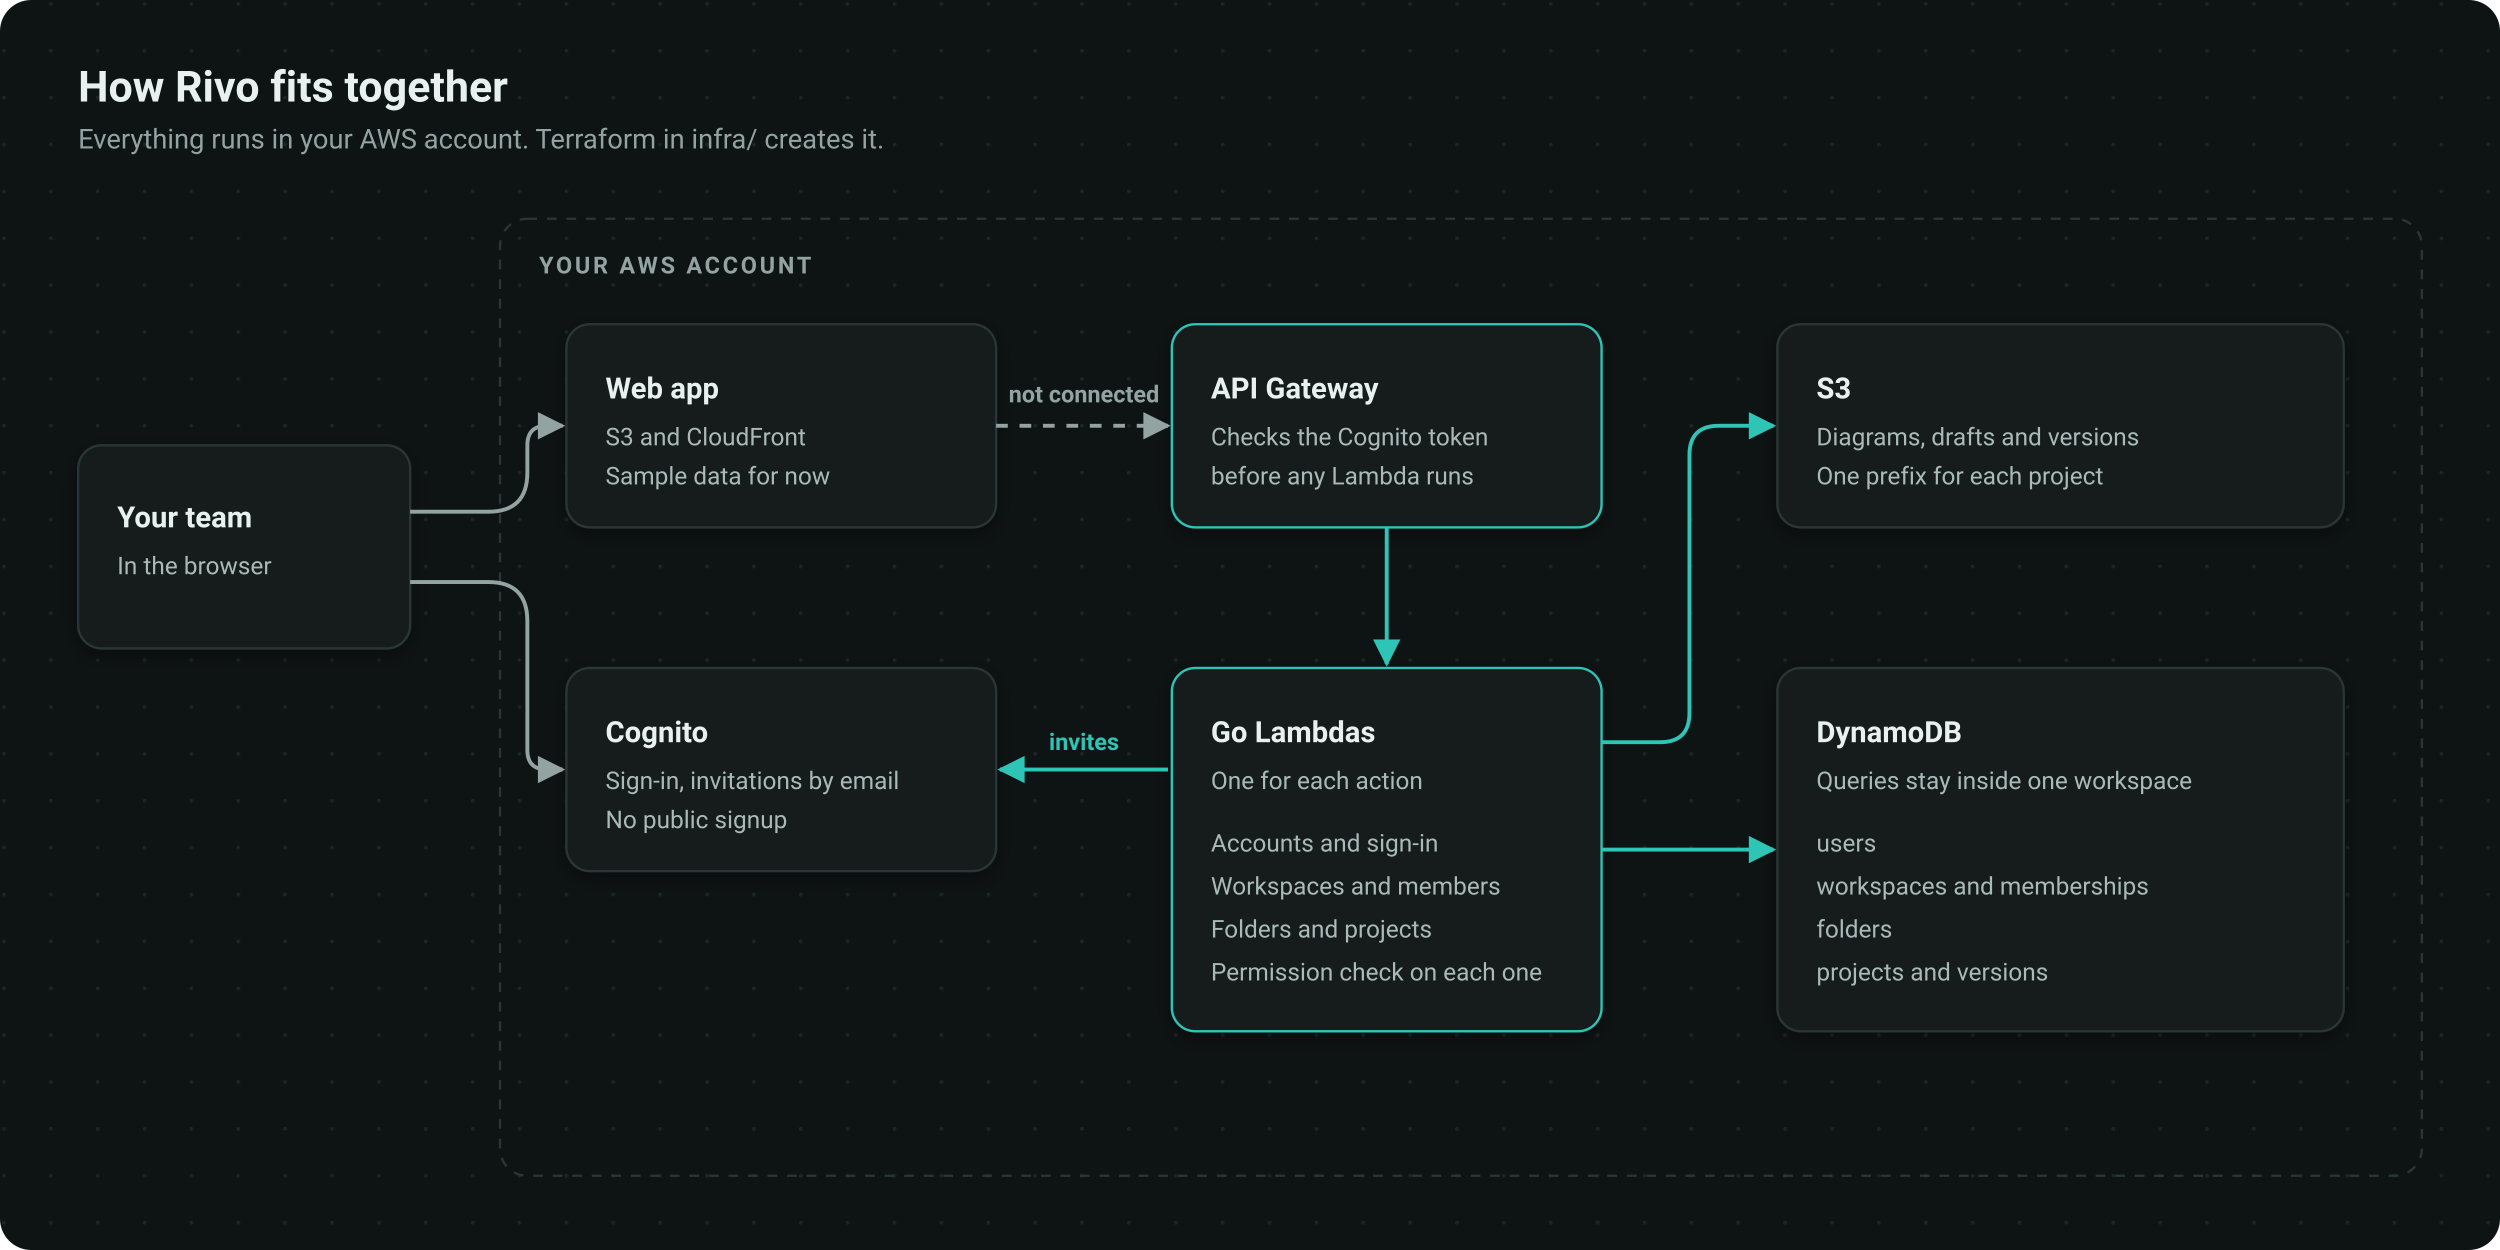
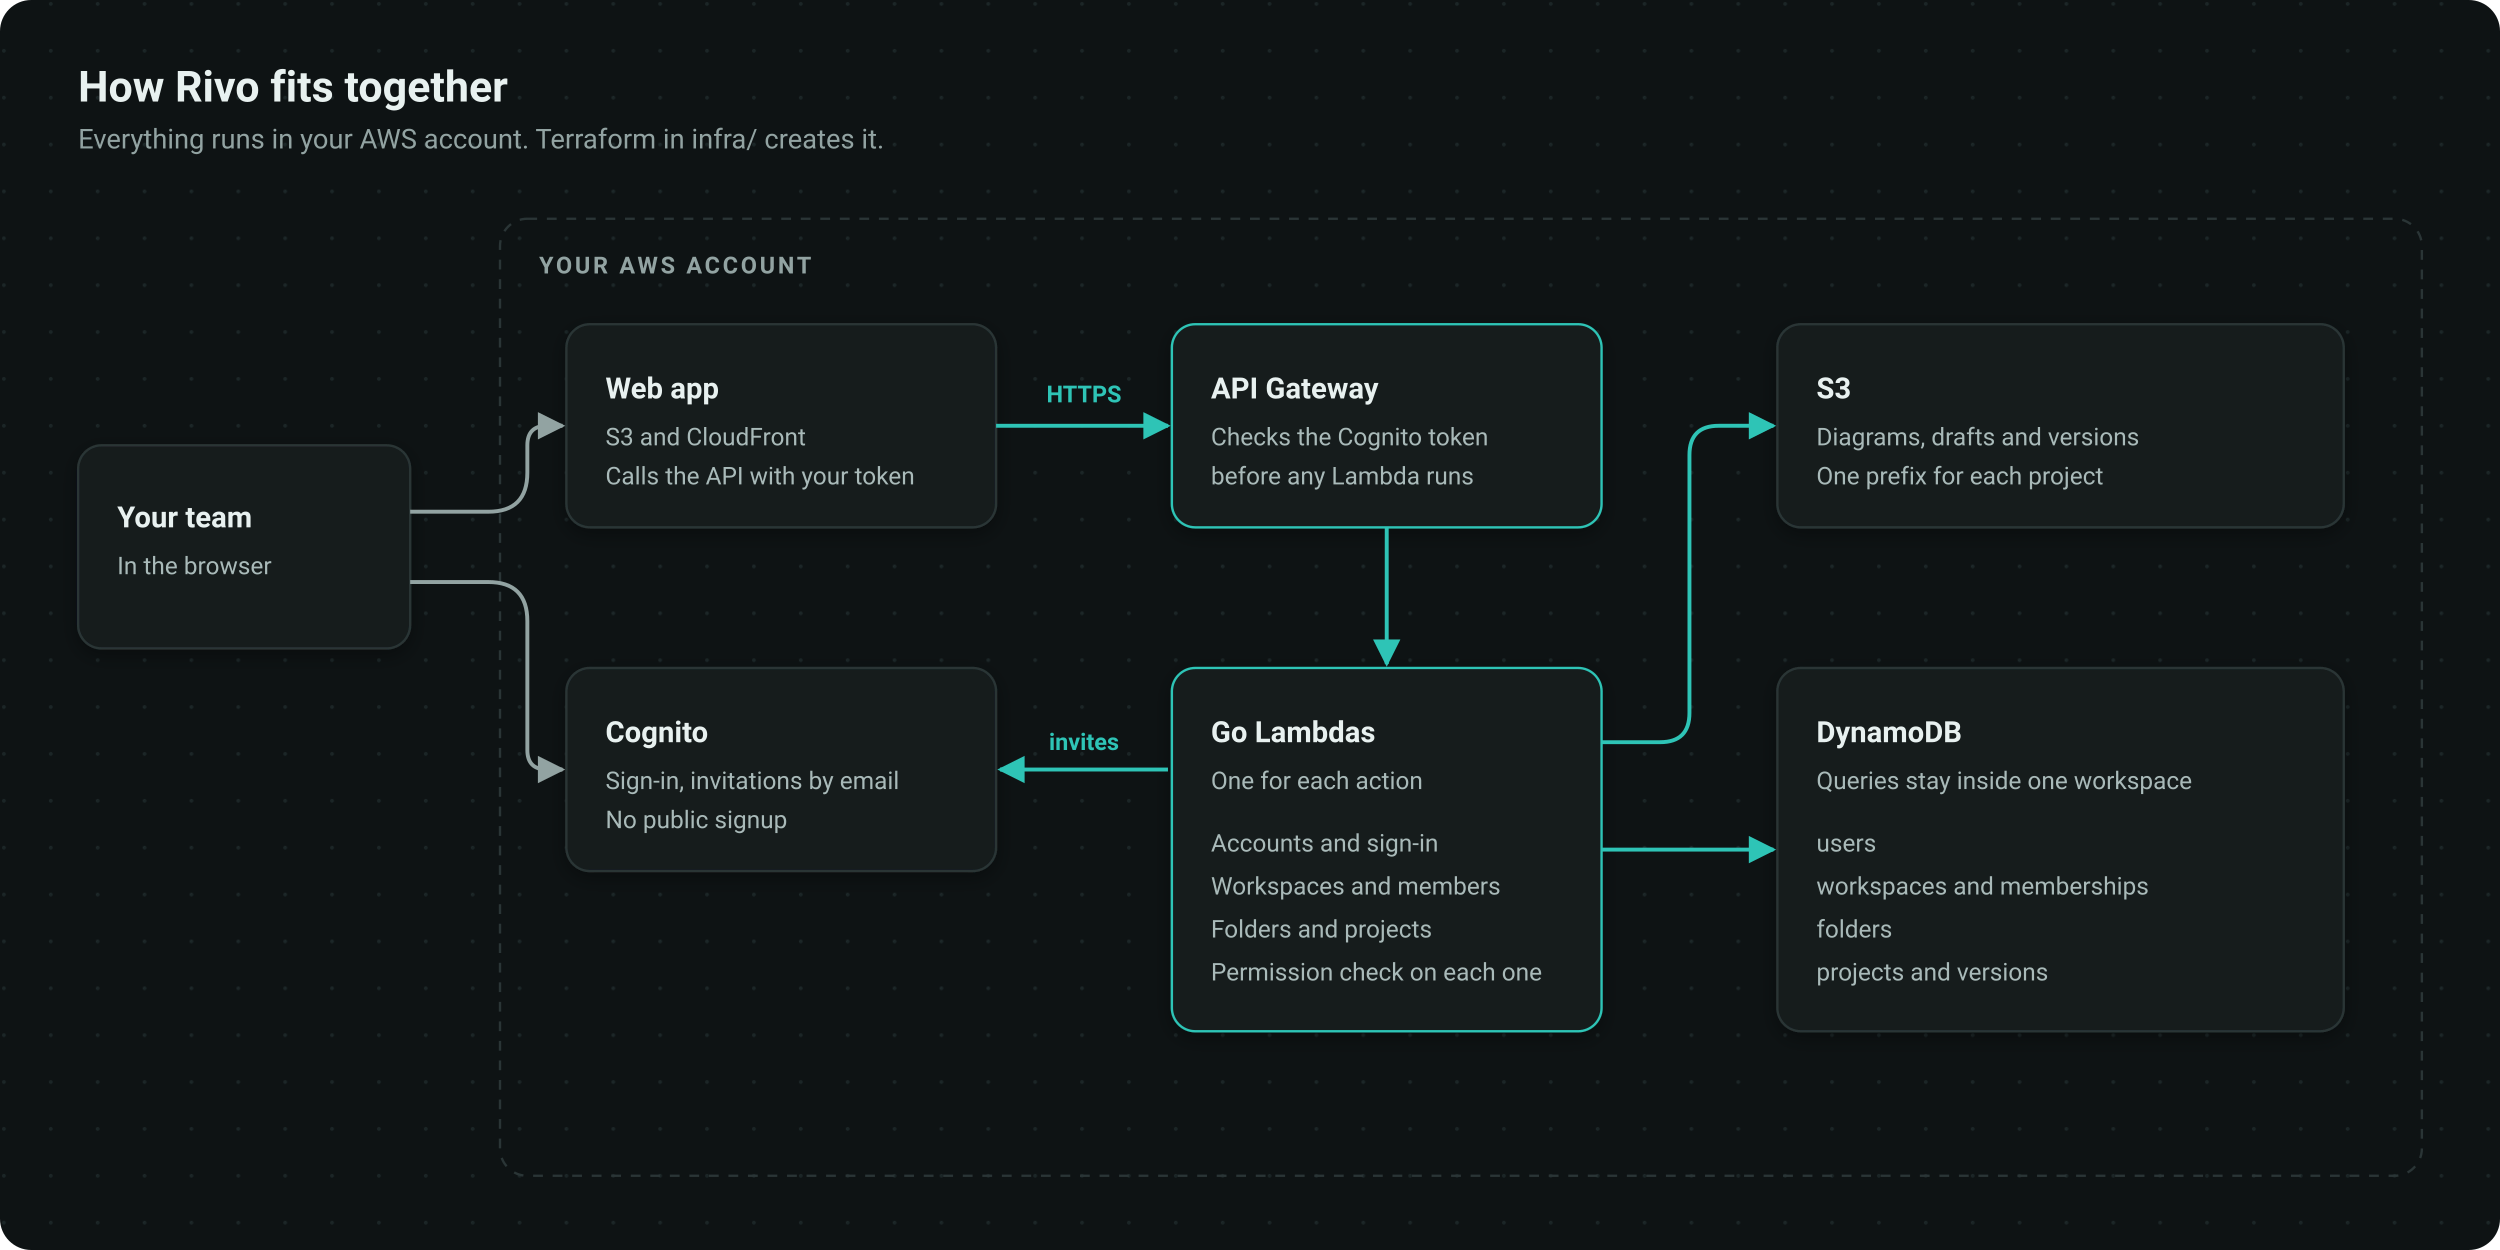
<svg xmlns="http://www.w3.org/2000/svg" viewBox="0 0 1280 640" width="1280" height="640" role="img" aria-labelledby="title desc">
  <defs>
    <pattern id="dots" width="24" height="24" patternUnits="userSpaceOnUse">
      <circle cx="2" cy="2" r="1" fill="#1b2526" />
    </pattern>
    <linearGradient id="teal" x1="0" y1="0" x2="1" y2="1">
      <stop offset="0" stop-color="#7cf0e2" />
      <stop offset="1" stop-color="#22b8a8" />
    </linearGradient>
    <filter id="lift" x="-10%" y="-10%" width="120%" height="130%">
      <feDropShadow dx="0" dy="3" stdDeviation="5" flood-color="#000" flood-opacity=".35" />
    </filter>
    <marker id="a-teal" viewBox="0 0 10 10" refX="9" refY="5" markerWidth="7" markerHeight="7" orient="auto-start-reverse">
      <path d="M0 0 10 5 0 10z" fill="#2ec4b6" />
    </marker>
    <marker id="a-grey" viewBox="0 0 10 10" refX="9" refY="5" markerWidth="7" markerHeight="7" orient="auto-start-reverse">
      <path d="M0 0 10 5 0 10z" fill="#92a3a2" />
    </marker>
  </defs>
  <style>
    text { font-family: -apple-system, BlinkMacSystemFont, "Segoe UI", Roboto, Helvetica, Arial, sans-serif; }
    .h { font-size: 22px; font-weight: 700; fill: #e8f1f0; }
    .sub { font-size: 14px; fill: #92a3a2; }
    .group { font-size: 12px; font-weight: 700; letter-spacing: 1.4px; fill: #92a3a2; }
    .t { font-size: 15px; font-weight: 650; fill: #e8f1f0; }
    .d { font-size: 12.5px; fill: #a9bab9; }
    .label { font-size: 12px; font-weight: 600; fill: #92a3a2; }
    .tl { font-size: 12px; font-weight: 600; fill: #2ec4b6; }
    .card { fill: #161d1e; stroke: #2a3536; stroke-width: 1.2; filter: url(#lift); }
    .hi { stroke: #2ec4b6; }
    .box { fill: none; stroke: #2a3536; stroke-width: 1.2; stroke-dasharray: 5 5; }
    .e { fill: none; stroke: #2ec4b6; stroke-width: 2; }
    .g { fill: none; stroke: #92a3a2; stroke-width: 2; }
    .dash { stroke-dasharray: 6 6; }
  </style>
  <rect width="1280" height="640" rx="16" fill="#0e1314" />
  <rect width="1280" height="640" rx="16" fill="url(#dots)" />
  <text x="40" y="52" class="h">How Rivo fits together</text>
  <text x="40" y="76" class="sub">Everything runs in your AWS account. Terraform in infra/ creates it.</text>
  <rect x="40" y="228" width="170" height="104" rx="12" class="card" />
  <text x="60" y="270" class="t">Your team</text>
  <text x="60" y="294" class="d">In the browser</text>
  <rect x="256" y="112" width="984" height="490" rx="14" class="box" />
  <text x="276" y="140" class="group">YOUR AWS ACCOUNT</text>
  <rect x="290" y="166" width="220" height="104" rx="12" class="card" />
  <text x="310" y="204" class="t">Web app</text>
  <text x="310" y="228" class="d">S3 and CloudFront</text>
-   <text x="310" y="248" class="d">Sample data for now</text>
+   <text x="310" y="248" class="d">Calls the API with your token</text>
  <rect x="290" y="342" width="220" height="104" rx="12" class="card" />
  <text x="310" y="380" class="t">Cognito</text>
  <text x="310" y="404" class="d">Sign-in, invitations by email</text>
  <text x="310" y="424" class="d">No public signup</text>
  <rect x="600" y="166" width="220" height="104" rx="12" class="card hi" />
  <text x="620" y="204" class="t">API Gateway</text>
  <text x="620" y="228" class="d">Checks the Cognito token</text>
  <text x="620" y="248" class="d">before any Lambda runs</text>
  <rect x="600" y="342" width="220" height="186" rx="12" class="card hi" />
  <text x="620" y="380" class="t">Go Lambdas</text>
  <text x="620" y="404" class="d">One for each action</text>
  <text x="620" y="436" class="d">Accounts and sign-in</text>
  <text x="620" y="458" class="d">Workspaces and members</text>
  <text x="620" y="480" class="d">Folders and projects</text>
  <text x="620" y="502" class="d">Permission check on each one</text>
  <rect x="910" y="166" width="290" height="104" rx="12" class="card" />
  <text x="930" y="204" class="t">S3</text>
  <text x="930" y="228" class="d">Diagrams, drafts and versions</text>
  <text x="930" y="248" class="d">One prefix for each project</text>
  <rect x="910" y="342" width="290" height="186" rx="12" class="card" />
  <text x="930" y="380" class="t">DynamoDB</text>
  <text x="930" y="404" class="d">Queries stay inside one workspace</text>
  <text x="930" y="436" class="d">users</text>
  <text x="930" y="458" class="d">workspaces and memberships</text>
  <text x="930" y="480" class="d">folders</text>
  <text x="930" y="502" class="d">projects and versions</text>
  <path d="M210 262H250Q270 262 270 242V228Q270 218 280 218H288" class="g" marker-end="url(#a-grey)" />
  <path d="M210 298H250Q270 298 270 318V384Q270 394 280 394H288" class="g" marker-end="url(#a-grey)" />
-   <path d="M510 218H598" class="g dash" marker-end="url(#a-grey)" />
-   <text x="555" y="206" text-anchor="middle" class="label">not connected</text>
+   <path d="M510 218H598" class="e" marker-end="url(#a-teal)" />
+   <text x="555" y="206" text-anchor="middle" class="tl">HTTPS</text>
  <path d="M710 270V340" class="e" marker-end="url(#a-teal)" />
  <path d="M820 435H908" class="e" marker-end="url(#a-teal)" />
  <path d="M820 380H850Q865 380 865 365V233Q865 218 880 218H908" class="e" marker-end="url(#a-teal)" />
  <path d="M598 394H512" class="e" marker-end="url(#a-teal)" />
  <text x="555" y="384" text-anchor="middle" class="tl">invites</text>
</svg>
